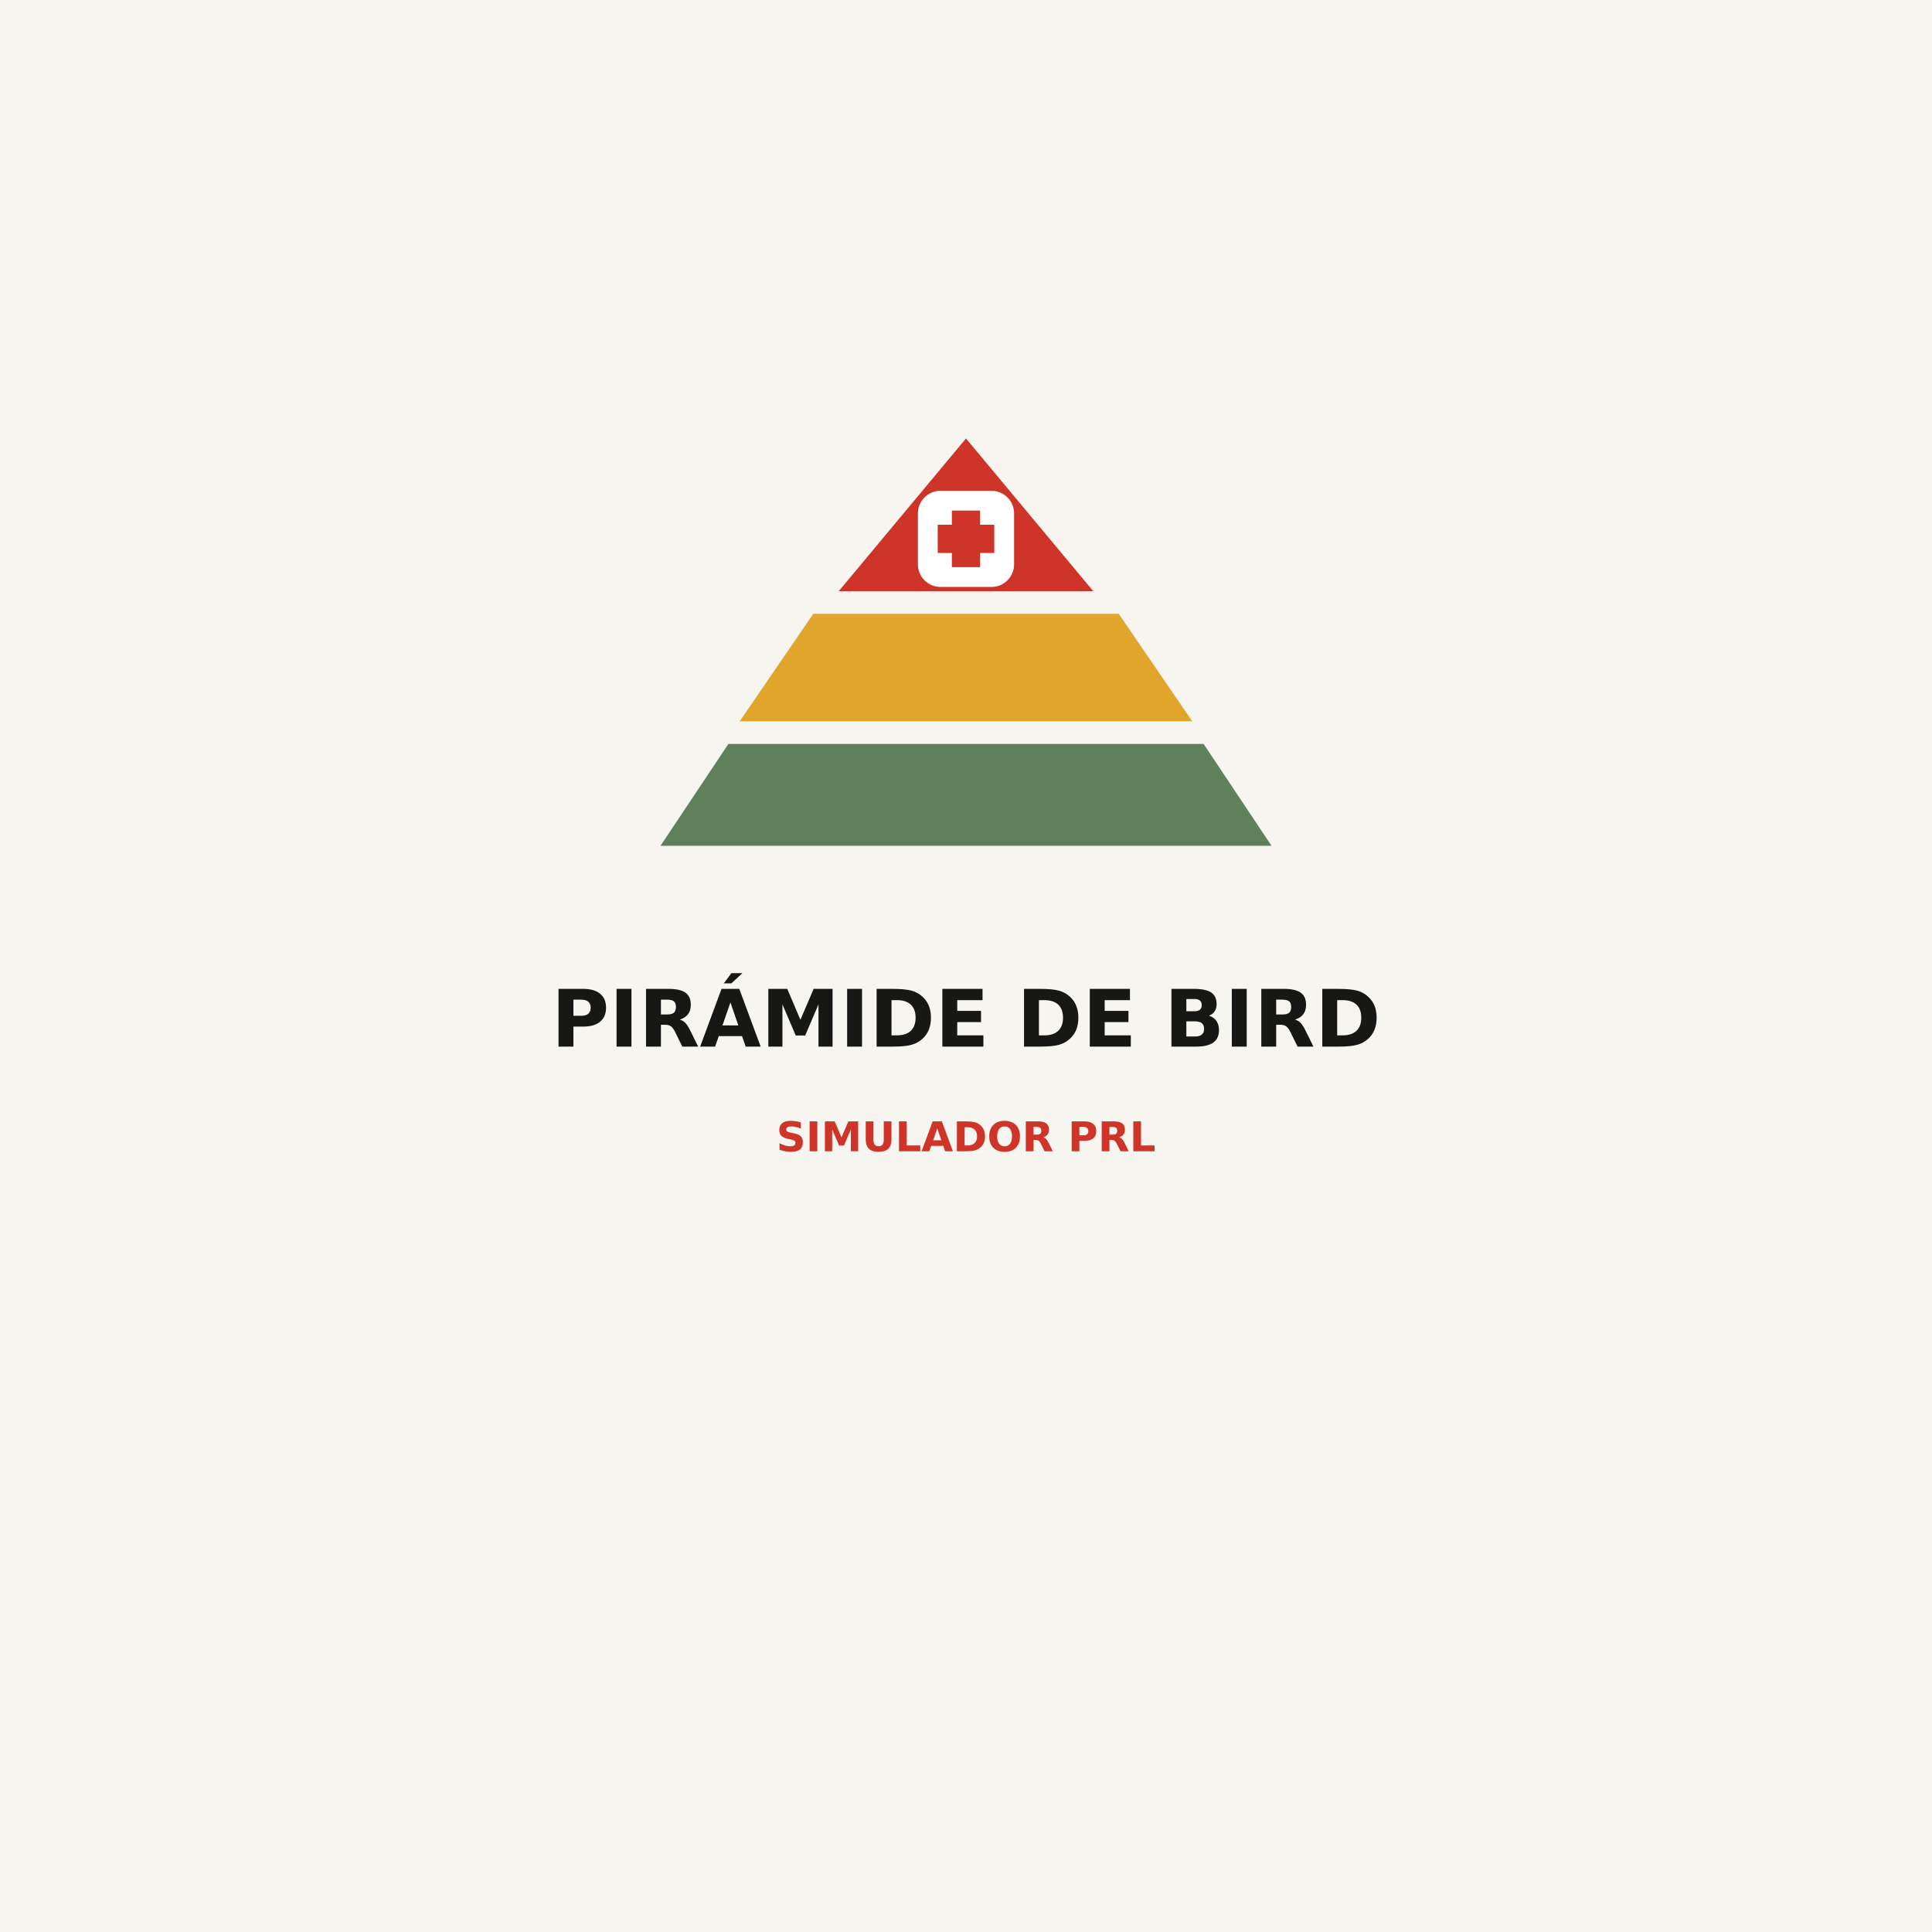
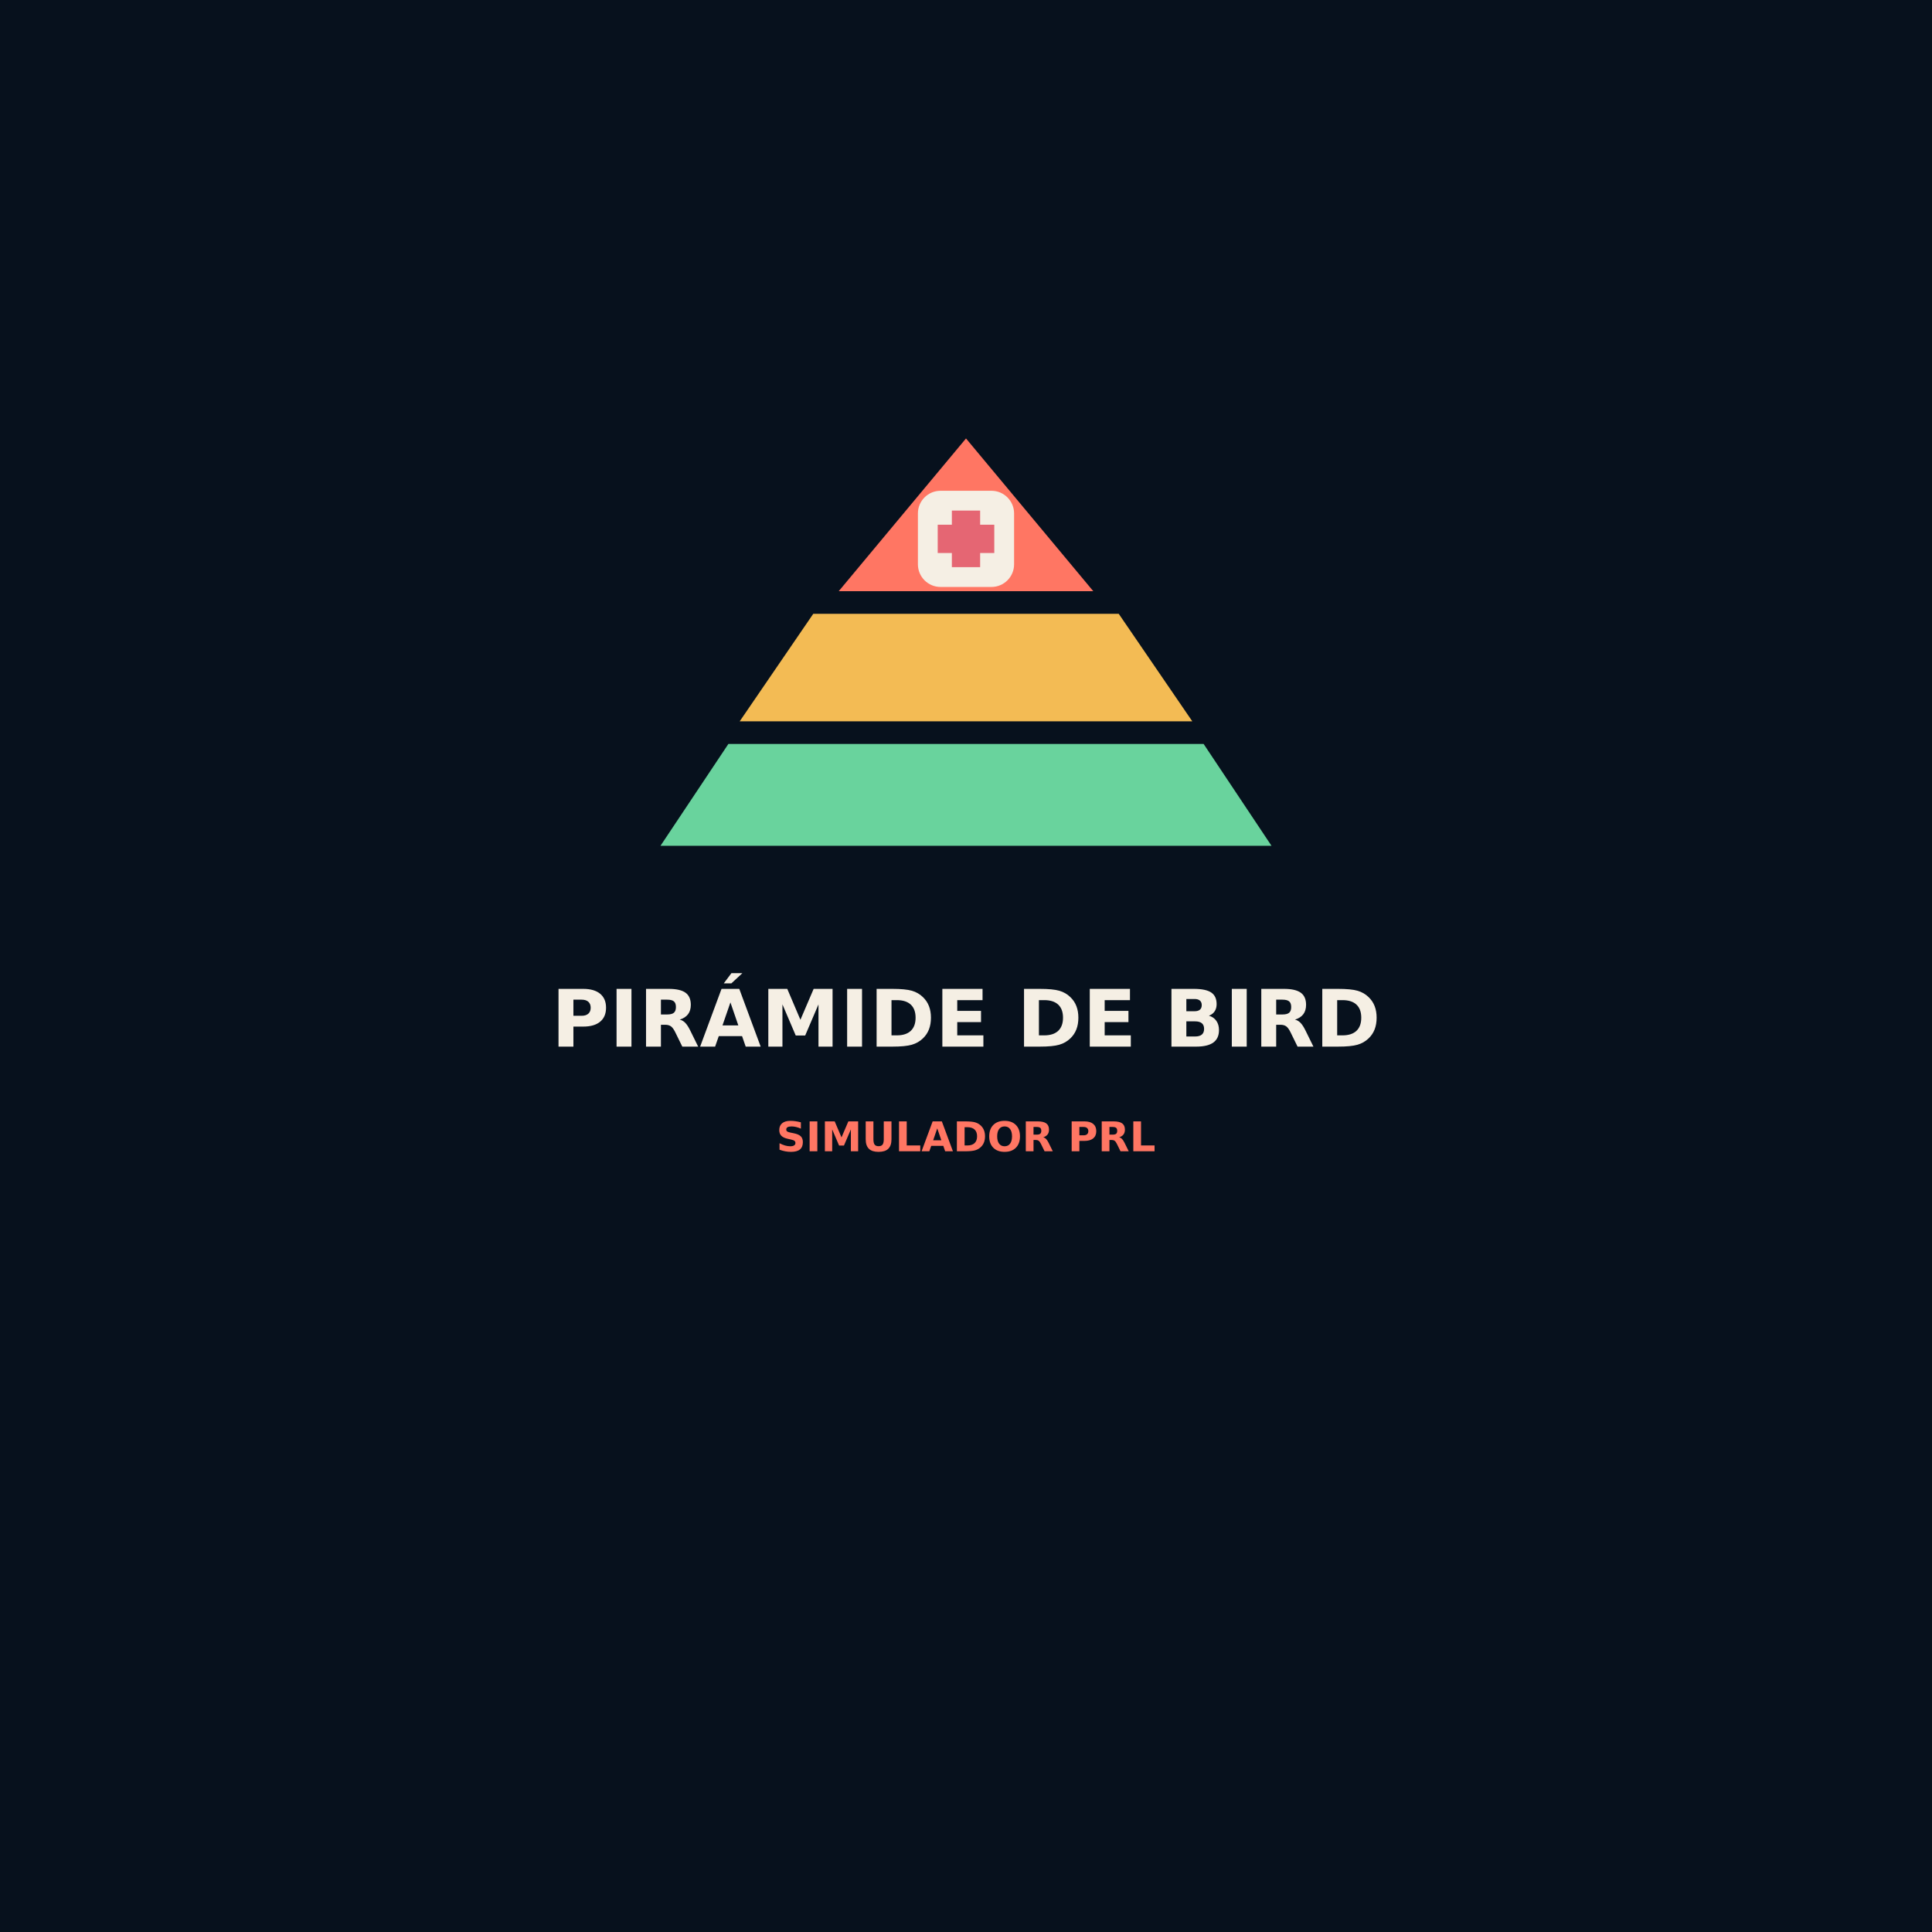
<svg xmlns="http://www.w3.org/2000/svg" viewBox="0 0 2732 2732">
-   <rect width="2732" height="2732" fill="#f7f5f0" />
+   <rect width="2732" height="2732" fill="#07111d" />
  <g transform="translate(854 620)">
-     <path d="M512 0 332 216h360L512 0Z" fill="#cf3428" />
-     <path d="M296 248 192 400h640L728 248H296Z" fill="#e1a52b" />
-     <path d="M176 432 80 576h864l-96-144H176Z" fill="#5e815b" />
-     <rect x="444" y="74" width="136" height="136" rx="32" fill="#fff" />
-     <path d="M492 102h40v80h-40zM472 122h80v40h-80z" fill="#cf3428" />
+     <path d="M512 0 332 216h360L512 0Z" fill="#ff7663" />
+     <path d="M296 248 192 400h640L728 248H296Z" fill="#f3bb54" />
+     <path d="M176 432 80 576h864l-96-144H176Z" fill="#69d39d" />
+     <rect x="444" y="74" width="136" height="136" rx="32" fill="#f5efe4" />
+     <path d="M492 102h40v80h-40zM472 122h80v40h-80z" fill="#e56673" />
  </g>
-   <text x="1366" y="1480" text-anchor="middle" fill="#171715" font-family="DejaVu Sans, sans-serif" font-size="112" font-weight="700">PIRÁMIDE DE BIRD</text>
-   <text x="1366" y="1628" text-anchor="middle" fill="#cf3428" font-family="DejaVu Sans, sans-serif" font-size="58" font-weight="700">SIMULADOR PRL</text>
+   <text x="1366" y="1480" text-anchor="middle" fill="#f5efe4" font-family="DejaVu Sans, sans-serif" font-size="112" font-weight="700">PIRÁMIDE DE BIRD</text>
+   <text x="1366" y="1628" text-anchor="middle" fill="#ff7663" font-family="DejaVu Sans, sans-serif" font-size="58" font-weight="700">SIMULADOR PRL</text>
</svg>
